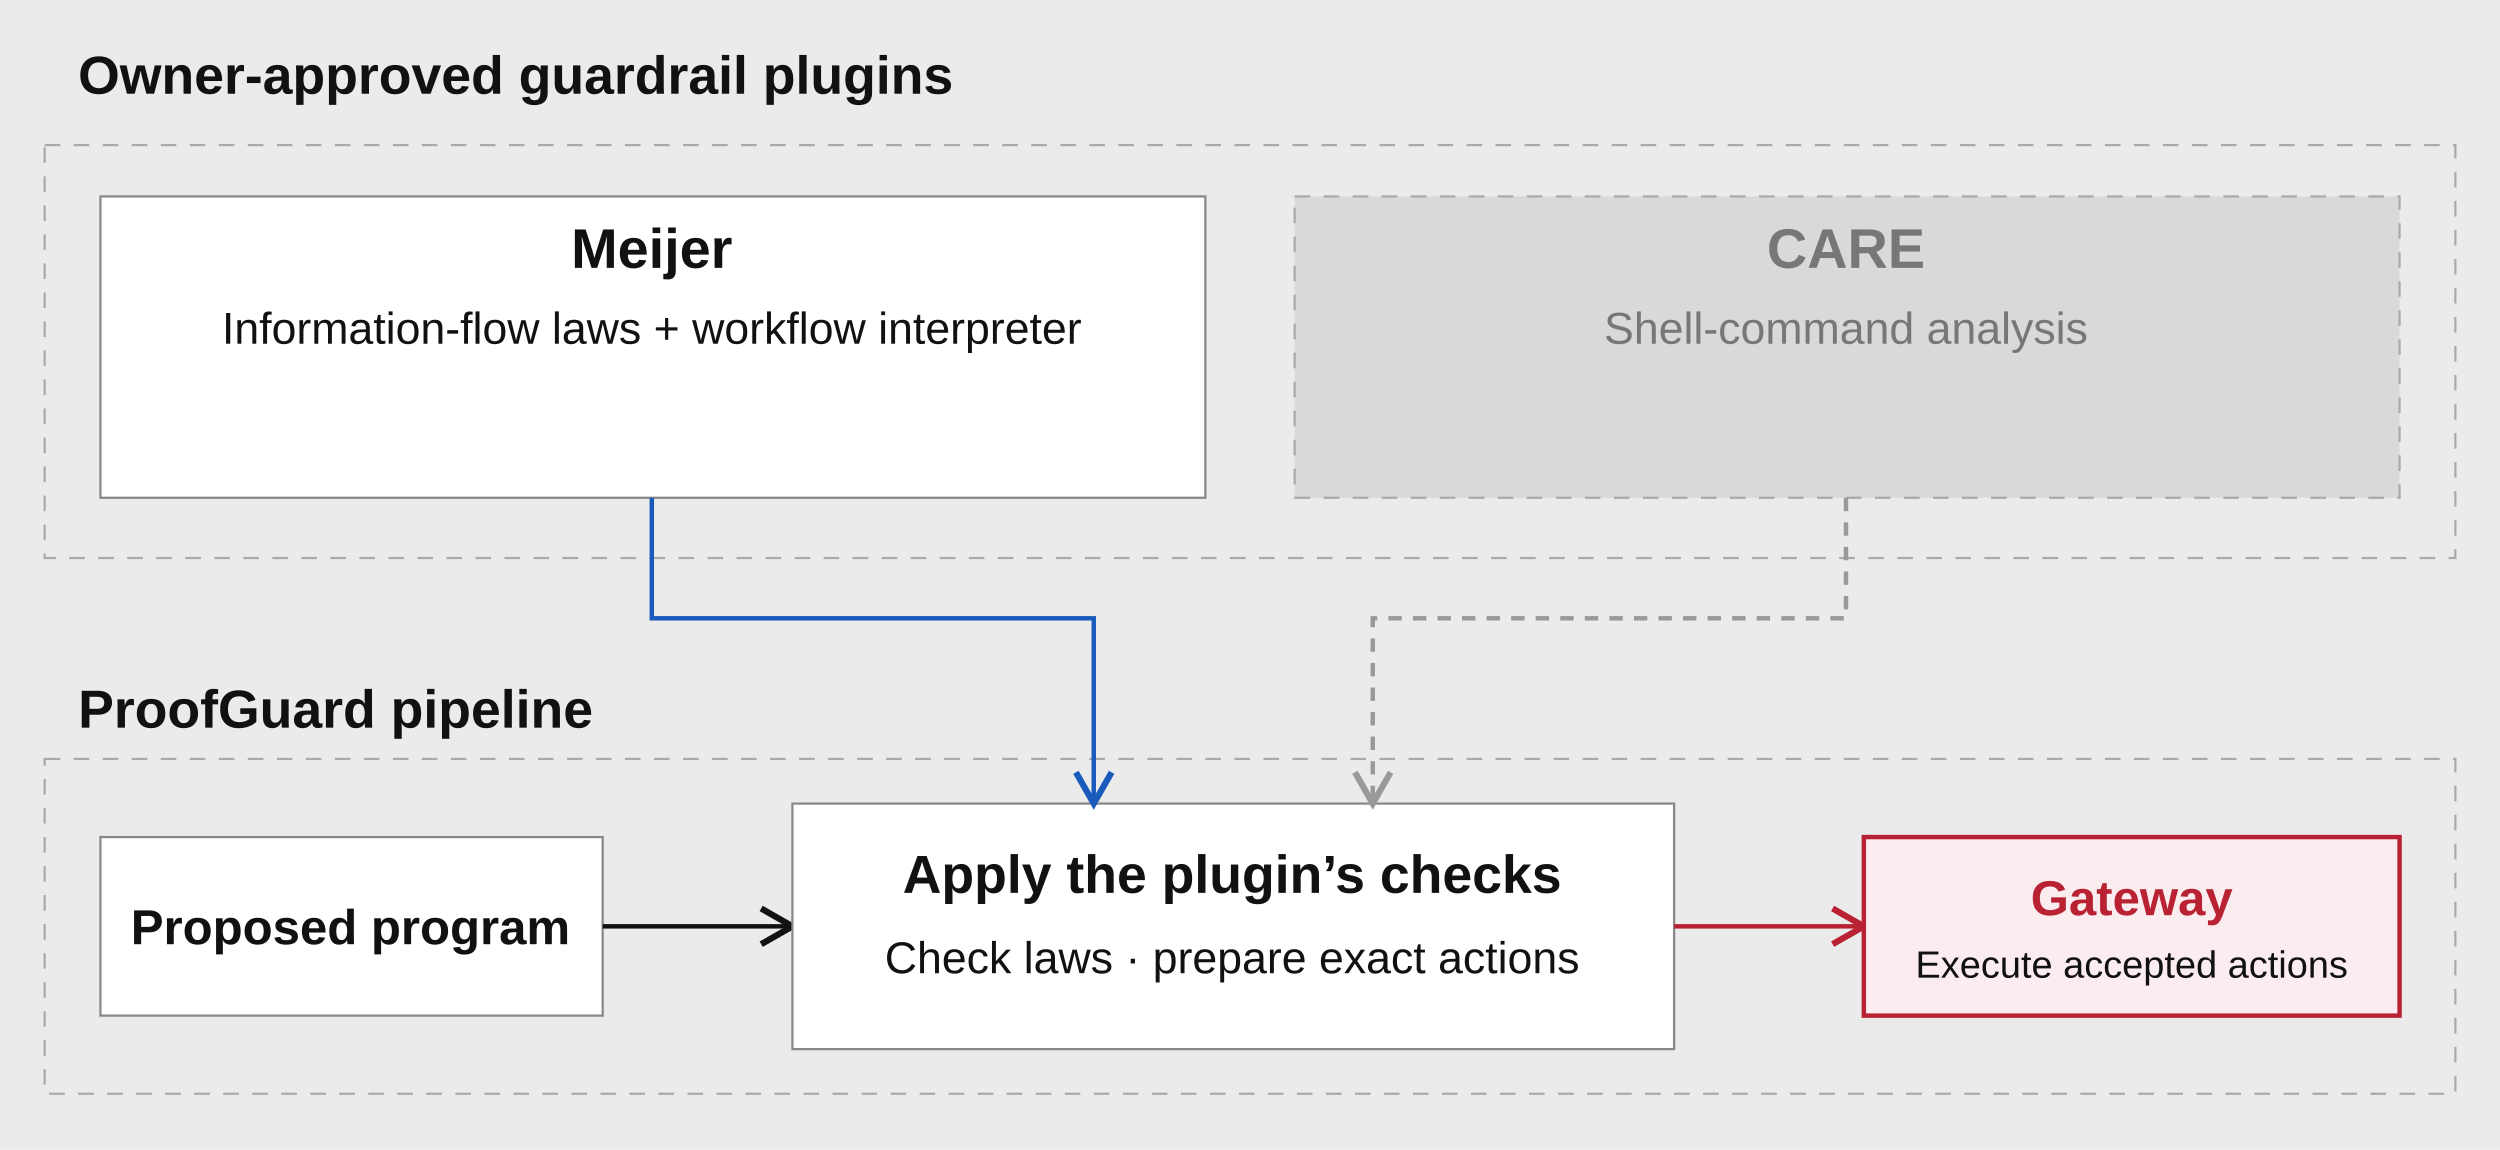
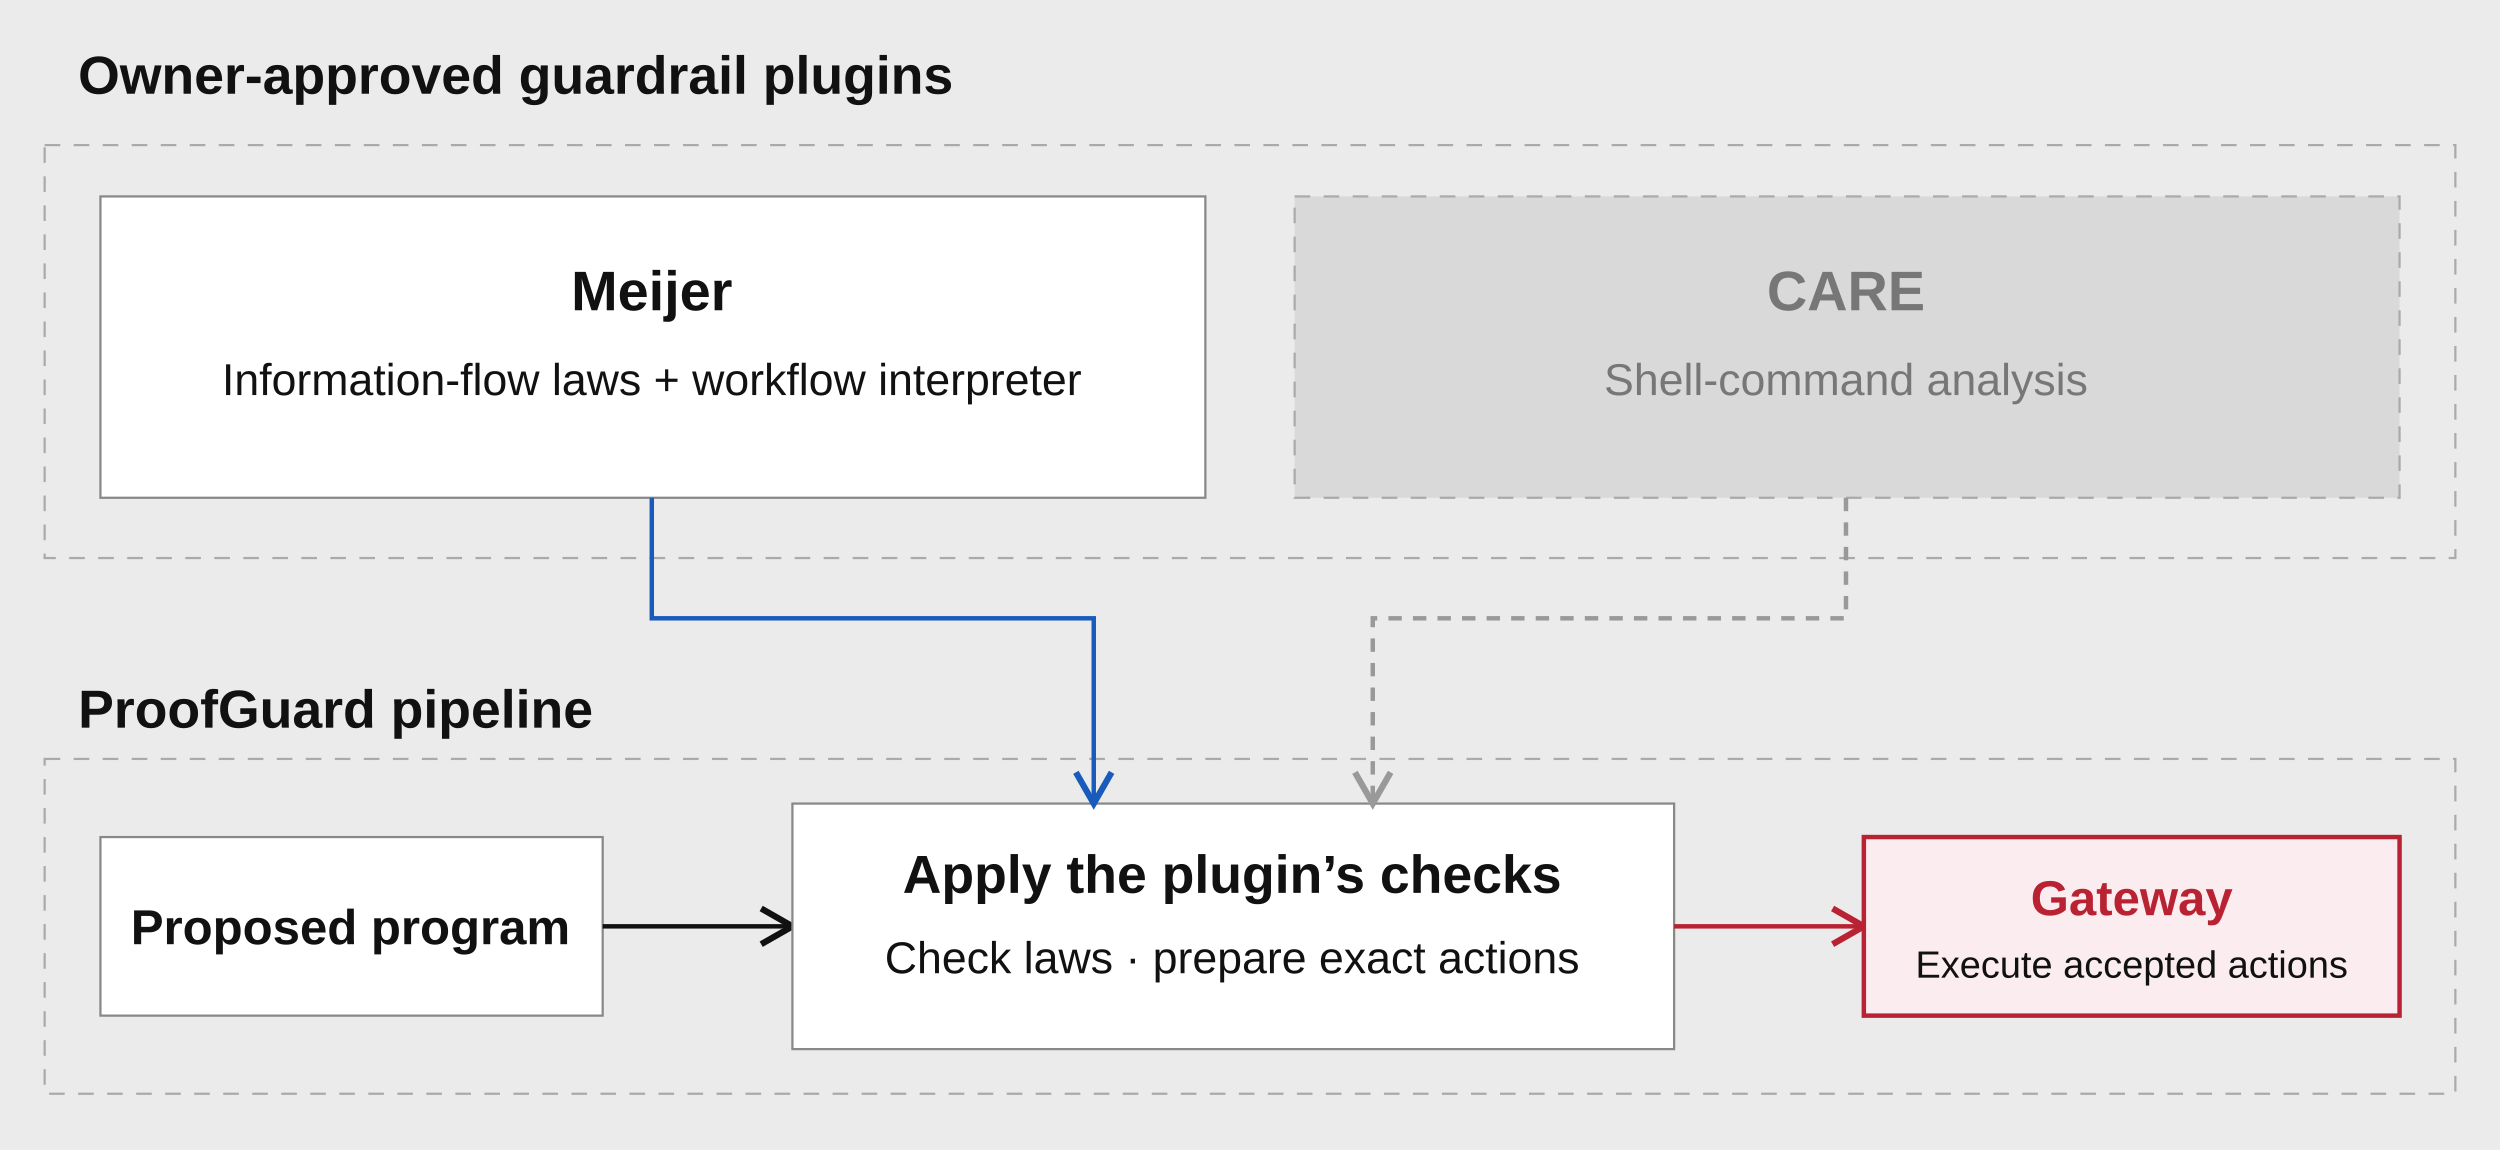
<svg xmlns="http://www.w3.org/2000/svg" width="1120" height="515" viewBox="0 0 1120 515" role="img" aria-label="Guardrails fill the checking stage of the ProofGuard foundation">
  <defs>
    <marker id="arrow-black" markerWidth="10" markerHeight="10" refX="8" refY="5" orient="auto">
      <path d="M1 1L8 5L1 9" fill="none" stroke="#111" stroke-width="1.4" />
    </marker>
    <marker id="arrow-red" markerWidth="10" markerHeight="10" refX="8" refY="5" orient="auto">
      <path d="M1 1L8 5L1 9" fill="none" stroke="#b92232" stroke-width="1.4" />
    </marker>
    <marker id="arrow-blue" markerWidth="10" markerHeight="10" refX="8" refY="5" orient="auto">
      <path d="M1 1L8 5L1 9" fill="none" stroke="#195bbb" stroke-width="1.4" />
    </marker>
    <marker id="arrow-gray" markerWidth="10" markerHeight="10" refX="8" refY="5" orient="auto">
      <path d="M1 1L8 5L1 9" fill="none" stroke="#999" stroke-width="1.4" />
    </marker>
  </defs>
  <g font-family="Arial, Helvetica, sans-serif">
    <rect width="1120" height="515" fill="#ebebeb" />
    <text x="35" y="42" text-anchor="start" font-size="24" font-weight="700" fill="#111">Owner-approved guardrail plugins</text>
    <rect x="20" y="65" width="1080" height="185" fill="#ebebeb" stroke="#aaa" stroke-width="1" stroke-dasharray="7 6" />
    <rect x="45" y="88" width="495" height="135" fill="white" stroke="#888" stroke-width="1" />
-     <text x="292" y="120" text-anchor="middle" font-size="25" font-weight="700" fill="#111">Meijer</text>
-     <text x="292" y="154" text-anchor="middle" font-size="20" font-weight="400" fill="#111">Information-flow laws + workflow interpreter</text>
+     <text x="292" y="139" text-anchor="middle" font-size="25" font-weight="700" fill="#111">Meijer</text>
+     <text x="292" y="177" text-anchor="middle" font-size="20" font-weight="400" fill="#111">Information-flow laws + workflow interpreter</text>
    <rect x="580" y="88" width="495" height="135" fill="#d9d9d9" stroke="#aaa" stroke-width="1" stroke-dasharray="7 6" />
-     <text x="827" y="120" text-anchor="middle" font-size="25" font-weight="700" fill="#777">CARE</text>
-     <text x="827" y="154" text-anchor="middle" font-size="20" font-weight="400" fill="#777">Shell-command analysis</text>
+     <text x="827" y="139" text-anchor="middle" font-size="25" font-weight="700" fill="#777">CARE</text>
+     <text x="827" y="177" text-anchor="middle" font-size="20" font-weight="400" fill="#777">Shell-command analysis</text>
    <text x="35" y="326" text-anchor="start" font-size="24" font-weight="700" fill="#111">ProofGuard pipeline</text>
    <rect x="20" y="340" width="1080" height="150" fill="#ebebeb" stroke="#aaa" stroke-width="1" stroke-dasharray="7 6" />
    <rect x="45" y="375" width="225" height="80" fill="white" stroke="#888" stroke-width="1" />
    <text x="157" y="423" text-anchor="middle" font-size="22" font-weight="700" fill="#111">Proposed program</text>
    <path d="M270 415H355" fill="none" stroke="#111" stroke-width="2" marker-end="url(#arrow-black)" />
    <rect x="355" y="360" width="395" height="110" fill="white" stroke="#888" stroke-width="1" />
    <text x="552" y="400" text-anchor="middle" font-size="24" font-weight="700" fill="#111">Apply the plugin’s checks</text>
    <text x="552" y="436" text-anchor="middle" font-size="20" font-weight="400" fill="#111">Check laws · prepare exact actions</text>
    <path d="M750 415H835" fill="none" stroke="#b92232" stroke-width="2" marker-end="url(#arrow-red)" />
    <rect x="835" y="375" width="240" height="80" fill="#fbedef" stroke="#b92232" stroke-width="2" />
    <text x="955" y="410" text-anchor="middle" font-size="22" font-weight="700" fill="#b92232">Gateway</text>
    <text x="955" y="438" text-anchor="middle" font-size="17" font-weight="400" fill="#111">Execute accepted actions</text>
    <path d="M292 223V277H490V360" fill="none" stroke="#195bbb" stroke-width="2" marker-end="url(#arrow-blue)" />
    <path d="M827 223V277H615V360" fill="none" stroke="#999" stroke-width="2" marker-end="url(#arrow-gray)" stroke-dasharray="6 5" />
  </g>
</svg>
